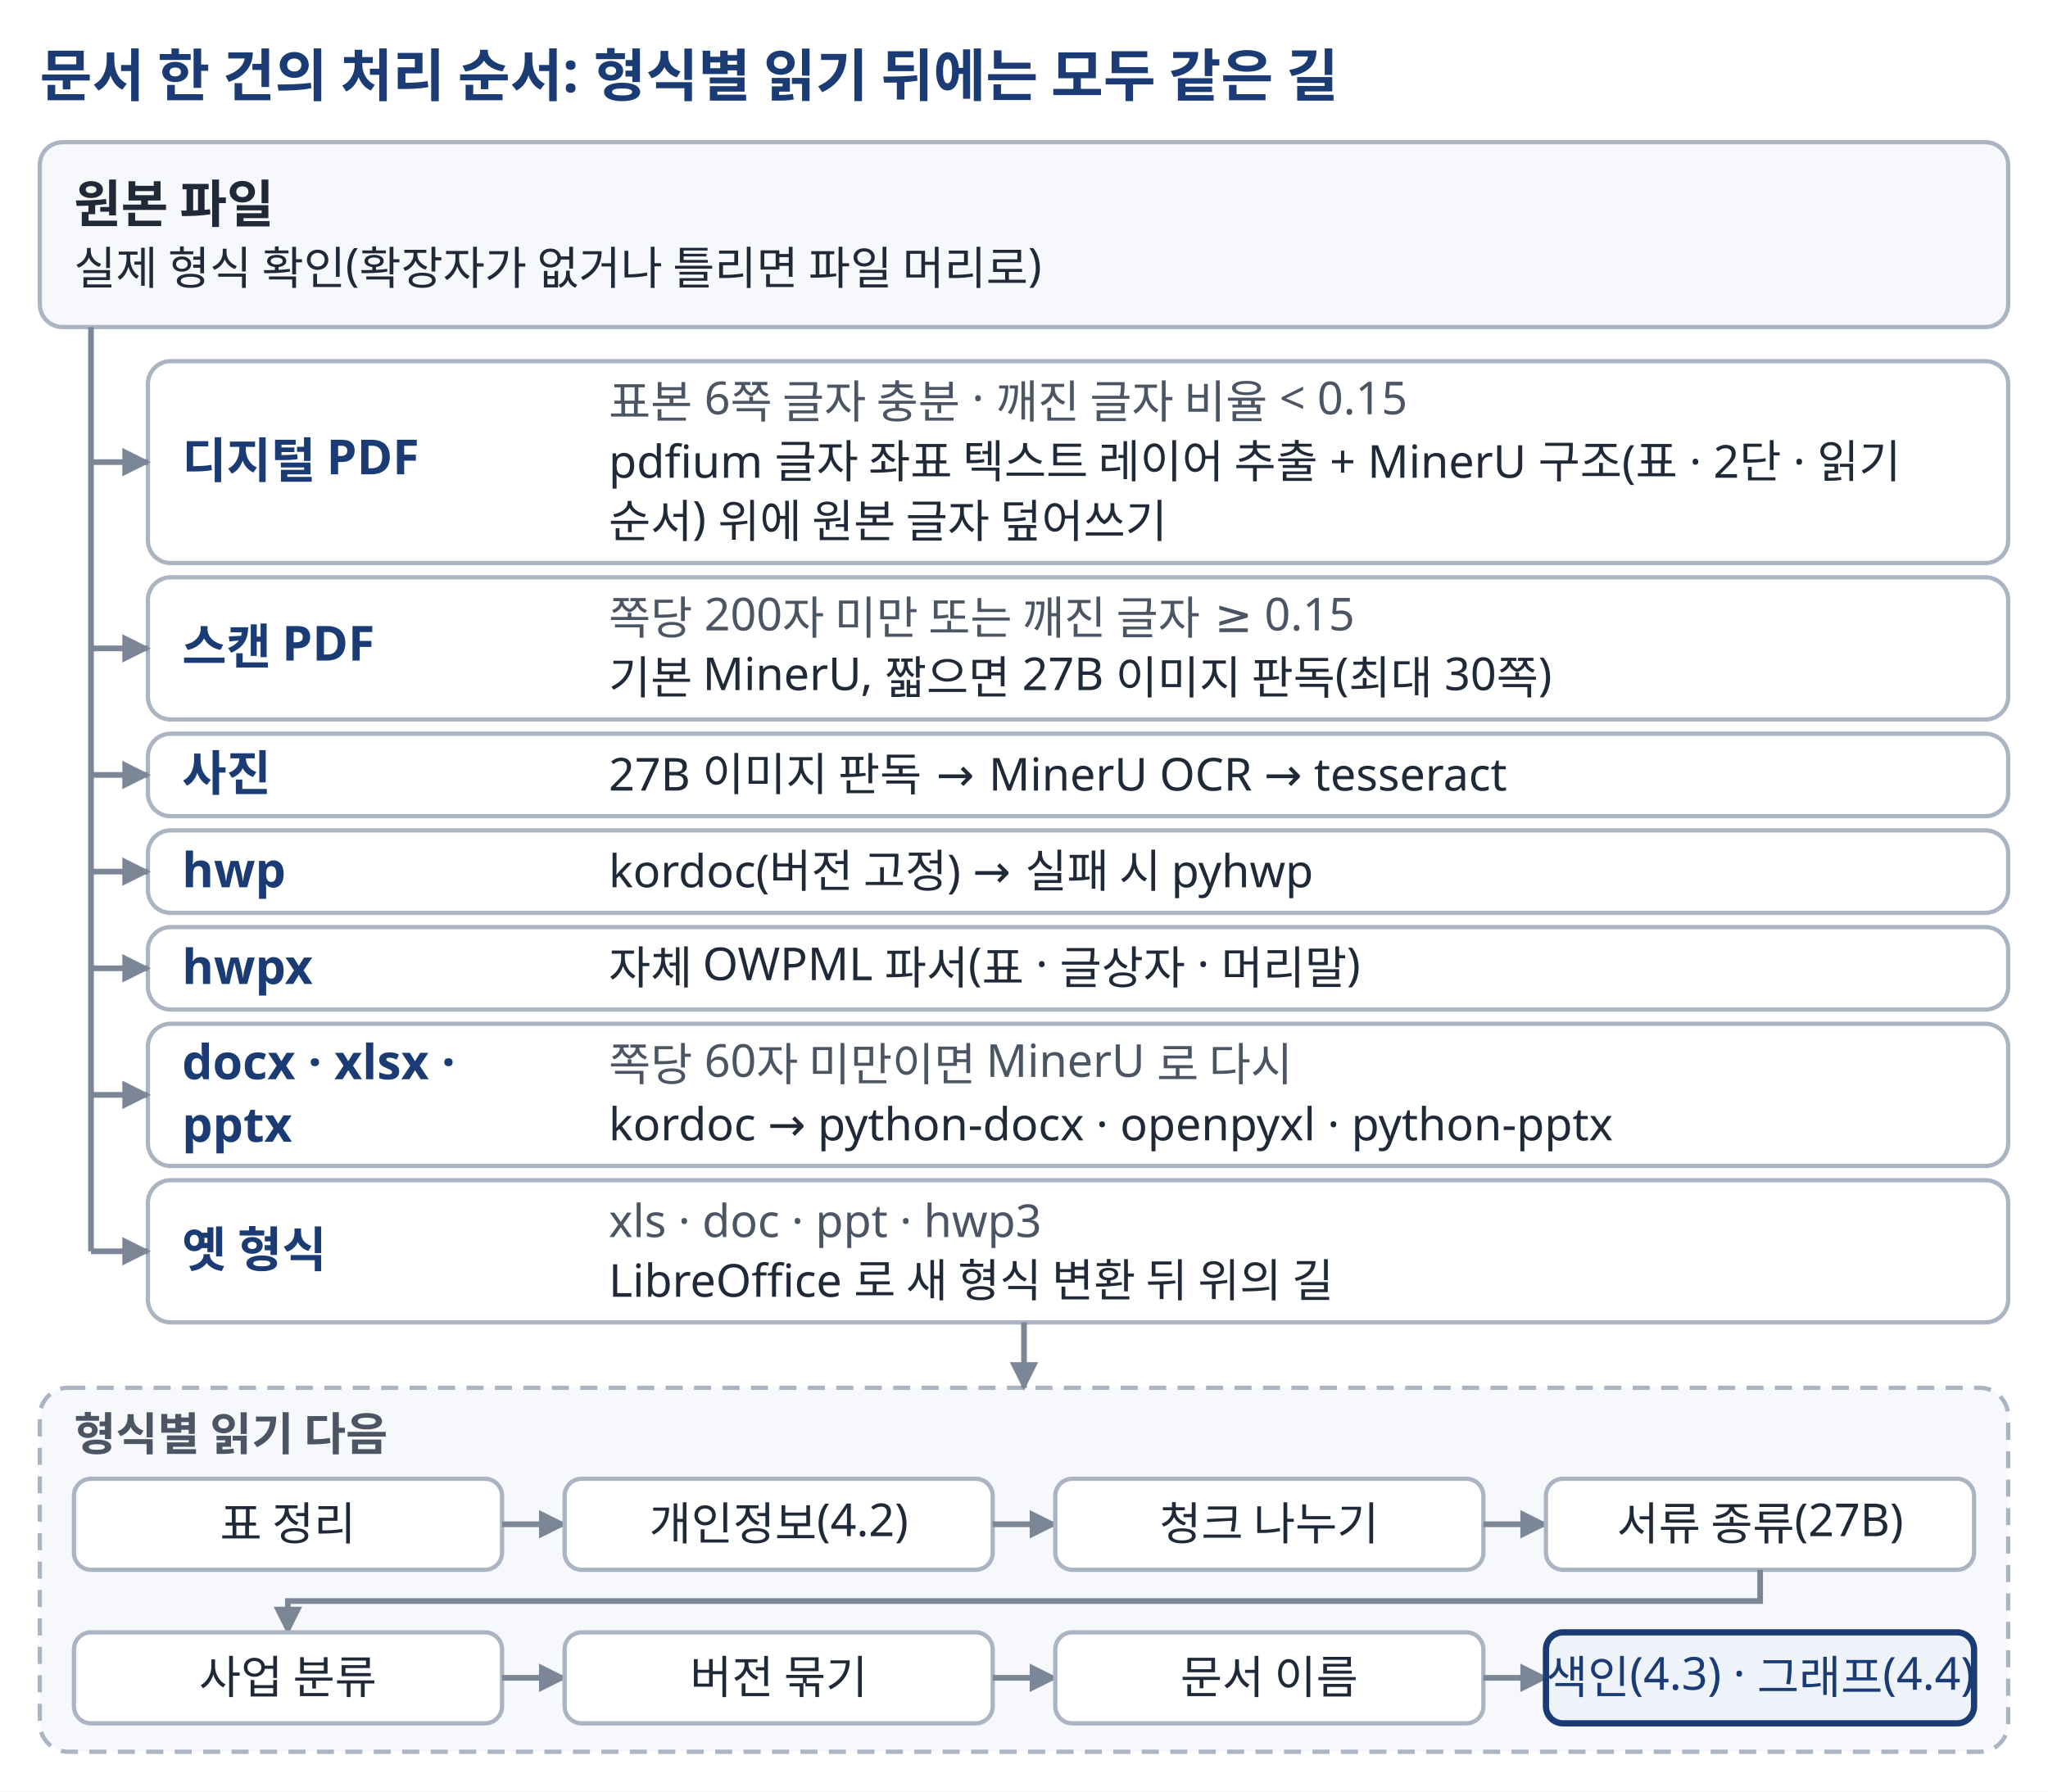
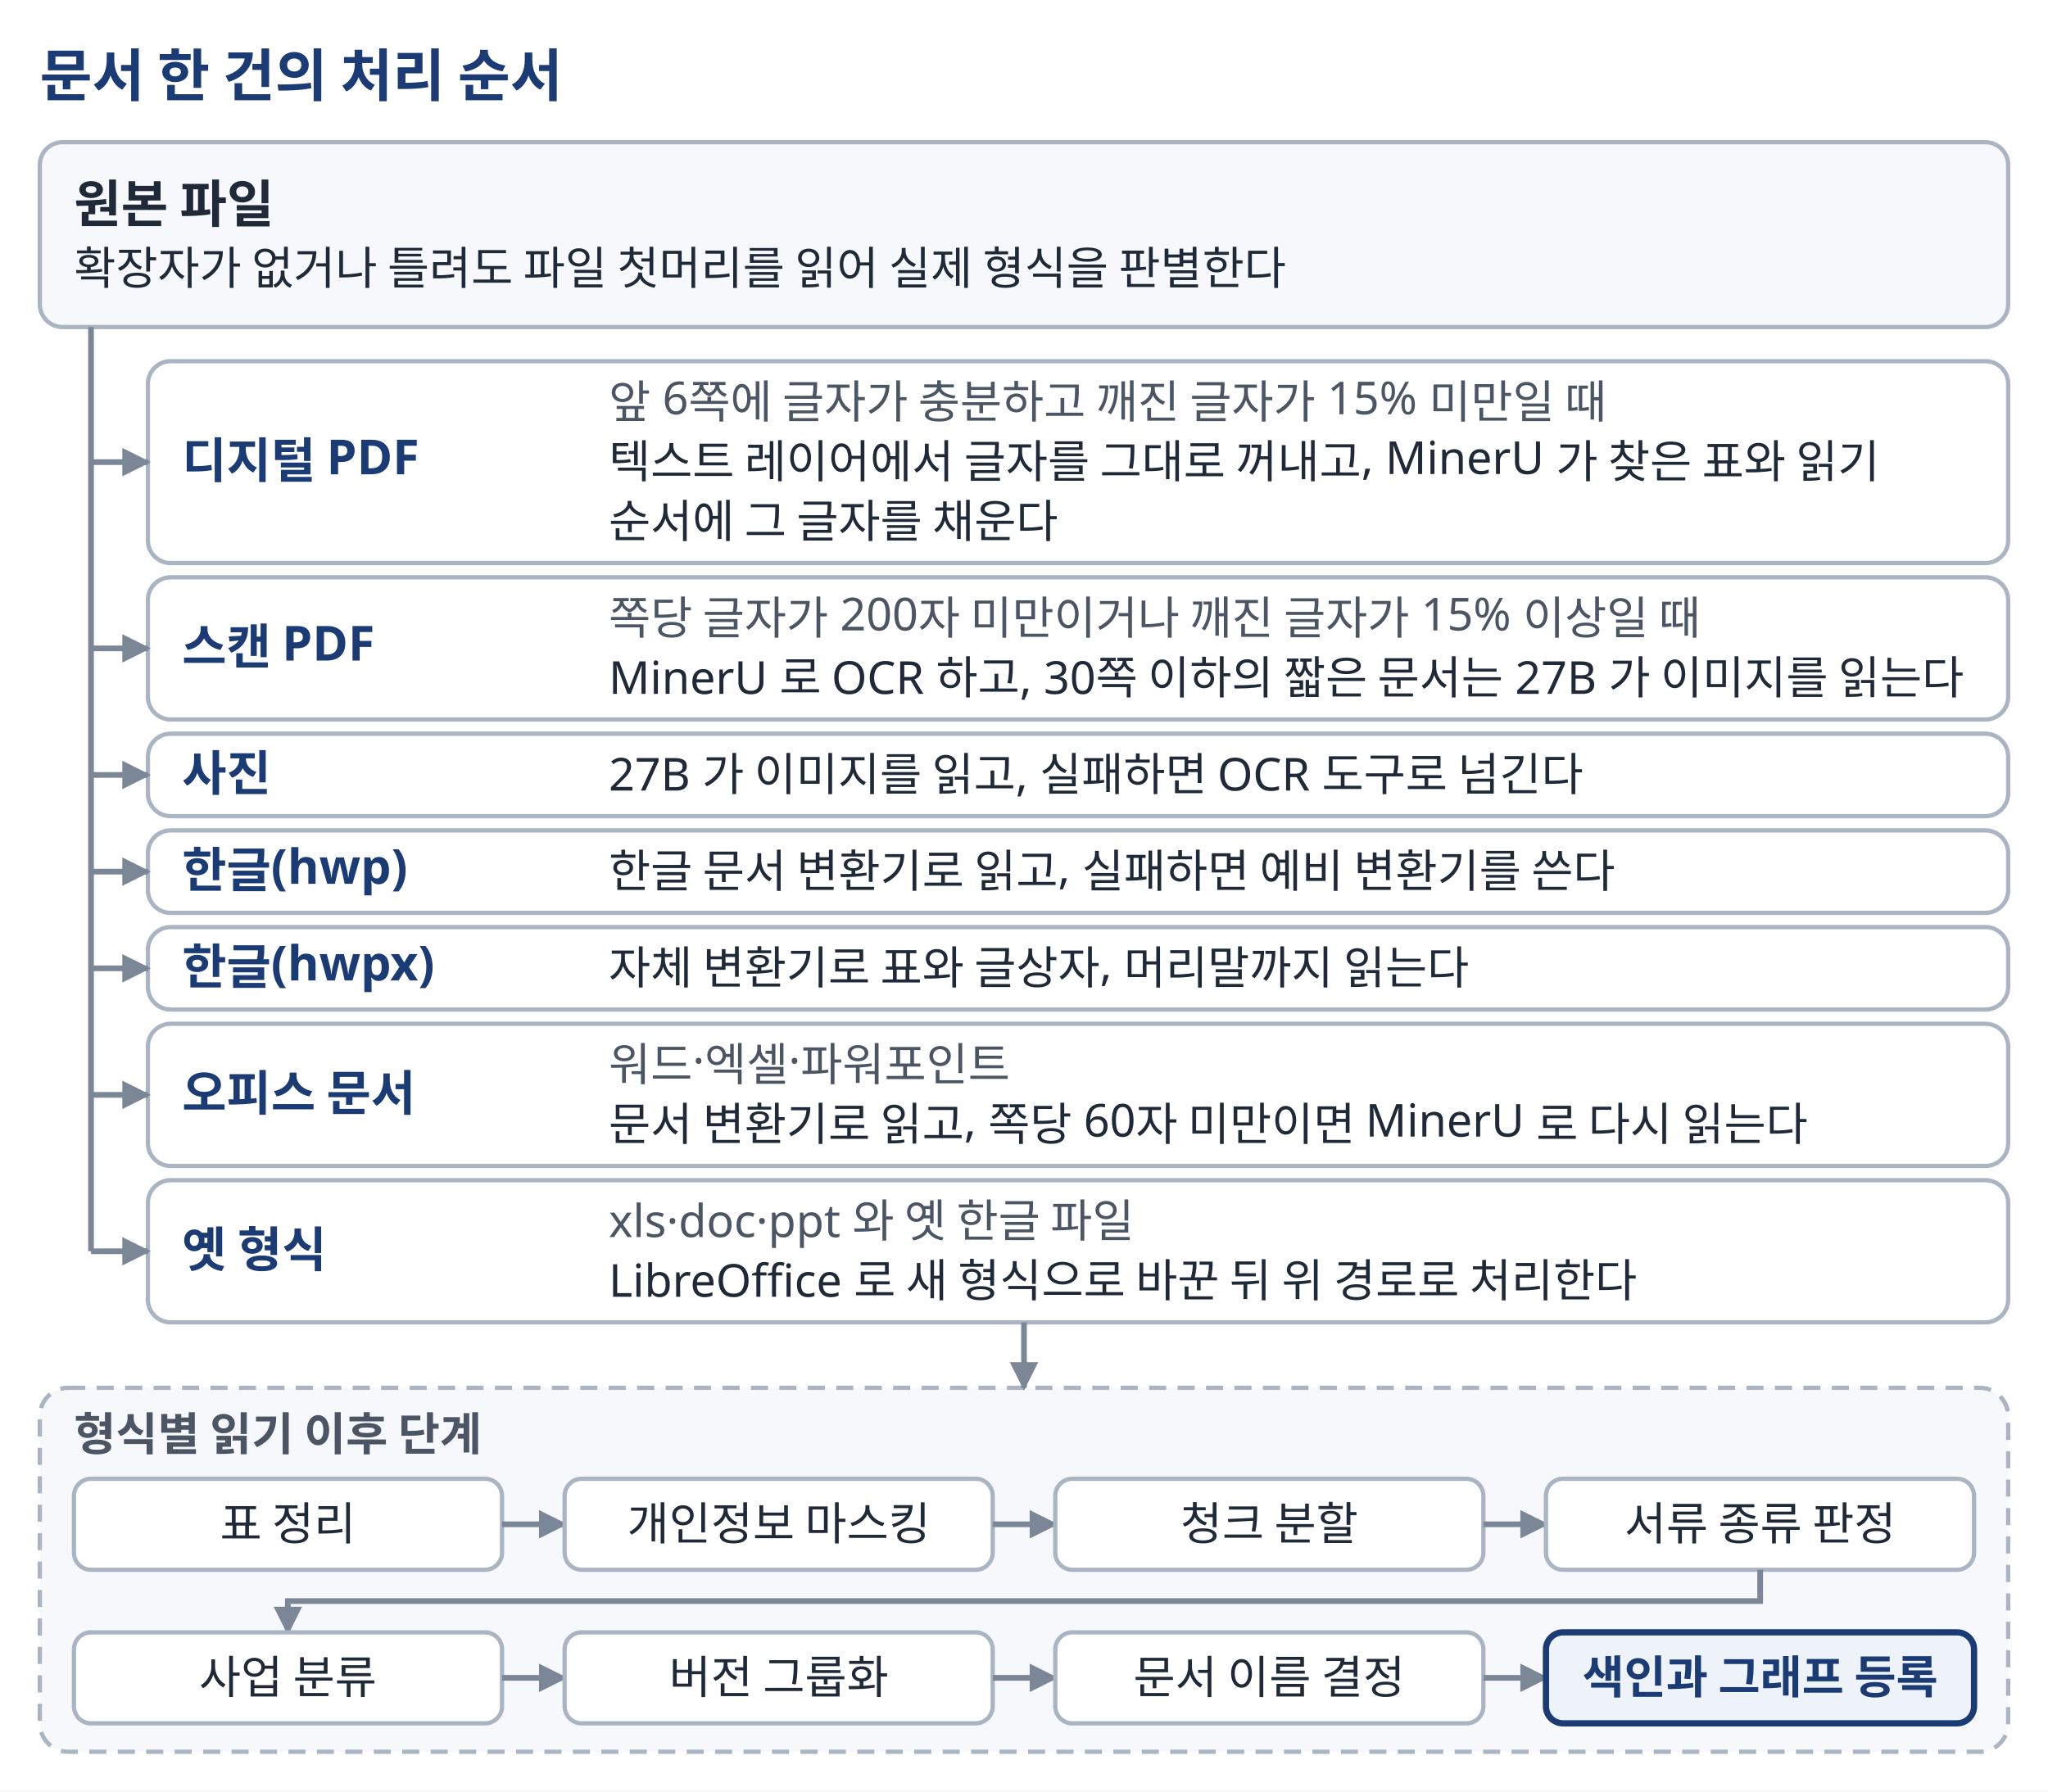
<svg xmlns="http://www.w3.org/2000/svg" width="720" height="630" viewBox="0 0 720 630" font-family="Pretendard, 'Noto Sans KR', 'Apple SD Gothic Neo', 'Malgun Gothic', sans-serif">
  <defs>
    <marker id="head" viewBox="0 0 10 10" refX="9" refY="5" markerWidth="5" markerHeight="5" orient="auto-start-reverse">
      <path d="M0,0 L10,5 L0,10 z" fill="#7b8797" />
    </marker>
    <marker id="tail" viewBox="0 0 10 10" refX="9" refY="5" markerWidth="5" markerHeight="5" orient="auto-start-reverse">
      <path d="M0,0 L10,5 L0,10 z" fill="#7b8797" />
    </marker>
  </defs>
  <rect width="720" height="630" fill="#ffffff" />
-   <text x="14.0" y="33.8" font-size="20" font-weight="700" fill="#1b3b75" text-anchor="start">문서 한 건의 처리 순서: 형식별 읽기 뒤에는 모두 같은 길</text>
+   <text x="14.0" y="33.8" font-size="20" font-weight="700" fill="#1b3b75" text-anchor="start">문서 한 건의 처리 순서</text>
  <rect x="14.0" y="50.0" width="692.0" height="65.0" rx="8" fill="#f6f8fb" stroke="#aab4c3" stroke-width="1.5" />
  <text x="26.0" y="78.2" font-size="18" font-weight="700" fill="#1f2937" text-anchor="start">원본 파일</text>
-   <text x="26.0" y="100.0" font-size="16" font-weight="400" fill="#1f2937" text-anchor="start">실제 형식 확인(확장자가 없거나 틀리면 파일 머리로)</text>
+   <text x="26.0" y="100.0" font-size="16" font-weight="400" fill="#1f2937" text-anchor="start">확장자가 없거나 틀려도 파일 첫머리를 읽어 실제 형식을 판별한다</text>
  <rect x="52.0" y="127.0" width="654.0" height="71.0" rx="8" fill="#ffffff" stroke="#aab4c3" stroke-width="1.5" />
  <text x="64.0" y="168.0" font-size="17" font-weight="700" fill="#1b3b75" text-anchor="start">디지털 PDF</text>
-   <text x="214.0" y="147.0" font-size="16" font-weight="400" fill="#4b5563" text-anchor="start">표본 6쪽 글자 충분 · 깨진 글자 비율 &lt; 0.15</text>
-   <text x="214.0" y="168.0" font-size="16" font-weight="400" fill="#1f2937" text-anchor="start">pdfium 글자 좌표 텍스트 레이어 추출 + MinerU 구조(표 · 2단 · 읽기</text>
-   <text x="214.0" y="189.0" font-size="16" font-weight="400" fill="#1f2937" text-anchor="start">순서) 위에 원본 글자 덮어쓰기</text>
+   <text x="214.0" y="147.0" font-size="16" font-weight="400" fill="#4b5563" text-anchor="start">앞 6쪽에 글자가 충분하고 깨진 글자가 15% 미만일 때</text>
+   <text x="214.0" y="168.0" font-size="16" font-weight="400" fill="#1f2937" text-anchor="start">텍스트 레이어에서 글자를 그대로 꺼내고, MinerU 가 찾은 표와 읽기</text>
+   <text x="214.0" y="189.0" font-size="16" font-weight="400" fill="#1f2937" text-anchor="start">순서에 그 글자를 채운다</text>
  <path d="M32.0,162.5 L52.0,162.5" fill="none" stroke="#7b8797" stroke-width="2.0" marker-end="url(#head)" />
  <rect x="52.0" y="203.0" width="654.0" height="50.0" rx="8" fill="#ffffff" stroke="#aab4c3" stroke-width="1.5" />
  <text x="64.0" y="233.5" font-size="17" font-weight="700" fill="#1b3b75" text-anchor="start">스캔 PDF</text>
-   <text x="214.0" y="223.0" font-size="16" font-weight="400" fill="#4b5563" text-anchor="start">쪽당 200자 미만 또는 깨진 글자 ≥ 0.15</text>
-   <text x="214.0" y="244.0" font-size="16" font-weight="400" fill="#1f2937" text-anchor="start">기본 MinerU, 짧으면 27B 이미지 판독(최대 30쪽)</text>
+   <text x="214.0" y="223.0" font-size="16" font-weight="400" fill="#4b5563" text-anchor="start">쪽당 글자가 200자 미만이거나 깨진 글자가 15% 이상일 때</text>
+   <text x="214.0" y="244.0" font-size="16" font-weight="400" fill="#1f2937" text-anchor="start">MinerU 로 OCR 하고, 30쪽 이하의 짧은 문서는 27B 가 이미지를 읽는다</text>
  <path d="M32.0,228.0 L52.0,228.0" fill="none" stroke="#7b8797" stroke-width="2.0" marker-end="url(#head)" />
  <rect x="52.0" y="258.0" width="654.0" height="29.0" rx="8" fill="#ffffff" stroke="#aab4c3" stroke-width="1.5" />
  <text x="64.0" y="278.0" font-size="17" font-weight="700" fill="#1b3b75" text-anchor="start">사진</text>
-   <text x="214.0" y="278.0" font-size="16" font-weight="400" fill="#1f2937" text-anchor="start">27B 이미지 판독 → MinerU OCR → tesseract</text>
+   <text x="214.0" y="278.0" font-size="16" font-weight="400" fill="#1f2937" text-anchor="start">27B 가 이미지를 읽고, 실패하면 OCR 도구로 넘긴다</text>
  <path d="M32.0,272.5 L52.0,272.5" fill="none" stroke="#7b8797" stroke-width="2.0" marker-end="url(#head)" />
  <rect x="52.0" y="292.0" width="654.0" height="29.0" rx="8" fill="#ffffff" stroke="#aab4c3" stroke-width="1.5" />
-   <text x="64.0" y="312.0" font-size="17" font-weight="700" fill="#1b3b75" text-anchor="start">hwp</text>
-   <text x="214.0" y="312.0" font-size="16" font-weight="400" fill="#1f2937" text-anchor="start">kordoc(버전 고정) → 실패 시 pyhwp</text>
+   <text x="64.0" y="312.0" font-size="17" font-weight="700" fill="#1b3b75" text-anchor="start">한글(hwp)</text>
+   <text x="214.0" y="312.0" font-size="16" font-weight="400" fill="#1f2937" text-anchor="start">한글 문서 변환기로 읽고, 실패하면 예비 변환기를 쓴다</text>
  <path d="M32.0,306.5 L52.0,306.5" fill="none" stroke="#7b8797" stroke-width="2.0" marker-end="url(#head)" />
  <rect x="52.0" y="326.0" width="654.0" height="29.0" rx="8" fill="#ffffff" stroke="#aab4c3" stroke-width="1.5" />
-   <text x="64.0" y="346.0" font-size="17" font-weight="700" fill="#1b3b75" text-anchor="start">hwpx</text>
-   <text x="214.0" y="346.0" font-size="16" font-weight="400" fill="#1f2937" text-anchor="start">자체 OWPML 파서(표 · 글상자 · 머리말)</text>
+   <text x="64.0" y="346.0" font-size="17" font-weight="700" fill="#1b3b75" text-anchor="start">한글(hwpx)</text>
+   <text x="214.0" y="346.0" font-size="16" font-weight="400" fill="#1f2937" text-anchor="start">자체 변환기로 표와 글상자, 머리말까지 읽는다</text>
  <path d="M32.0,340.5 L52.0,340.5" fill="none" stroke="#7b8797" stroke-width="2.0" marker-end="url(#head)" />
  <rect x="52.0" y="360.0" width="654.0" height="50.0" rx="8" fill="#ffffff" stroke="#aab4c3" stroke-width="1.5" />
-   <text x="64.0" y="379.5" font-size="17" font-weight="700" fill="#1b3b75" text-anchor="start">docx · xlsx ·</text>
-   <text x="64.0" y="401.5" font-size="17" font-weight="700" fill="#1b3b75" text-anchor="start">pptx</text>
-   <text x="214.0" y="380.0" font-size="16" font-weight="400" fill="#4b5563" text-anchor="start">쪽당 60자 미만이면 MinerU 로 다시</text>
-   <text x="214.0" y="401.0" font-size="16" font-weight="400" fill="#1f2937" text-anchor="start">kordoc → python-docx · openpyxl · python-pptx</text>
+   <text x="64.0" y="390.5" font-size="17" font-weight="700" fill="#1b3b75" text-anchor="start">오피스 문서</text>
+   <text x="214.0" y="380.0" font-size="16" font-weight="400" fill="#4b5563" text-anchor="start">워드·엑셀·파워포인트</text>
+   <text x="214.0" y="401.0" font-size="16" font-weight="400" fill="#1f2937" text-anchor="start">문서 변환기로 읽고, 쪽당 60자 미만이면 MinerU 로 다시 읽는다</text>
  <path d="M32.0,385.0 L52.0,385.0" fill="none" stroke="#7b8797" stroke-width="2.0" marker-end="url(#head)" />
  <rect x="52.0" y="415.0" width="654.0" height="50.0" rx="8" fill="#ffffff" stroke="#aab4c3" stroke-width="1.5" />
  <text x="64.0" y="445.5" font-size="17" font-weight="700" fill="#1b3b75" text-anchor="start">옛 형식</text>
-   <text x="214.0" y="435.0" font-size="16" font-weight="400" fill="#4b5563" text-anchor="start">xls · doc · ppt · hwp3</text>
-   <text x="214.0" y="456.0" font-size="16" font-weight="400" fill="#1f2937" text-anchor="start">LibreOffice 로 새 형식 변환 뒤 위의 길</text>
+   <text x="214.0" y="435.0" font-size="16" font-weight="400" fill="#4b5563" text-anchor="start">xls·doc·ppt 와 옛 한글 파일</text>
+   <text x="214.0" y="456.0" font-size="16" font-weight="400" fill="#1f2937" text-anchor="start">LibreOffice 로 새 형식으로 바꾼 뒤 위 경로로 처리한다</text>
  <path d="M32.0,440.0 L52.0,440.0" fill="none" stroke="#7b8797" stroke-width="2.0" marker-end="url(#head)" />
  <path d="M32.0,115.0 L32.0,440.0" fill="none" stroke="#7b8797" stroke-width="2.0" />
  <rect x="14.0" y="488.0" width="692.0" height="128.0" rx="10" fill="#f6f8fb" stroke="#aab4c3" stroke-width="1.5" stroke-dasharray="6 4" />
-   <text x="26.0" y="510.0" font-size="16" font-weight="700" fill="#4b5563" text-anchor="start">형식별 읽기 다음</text>
+   <text x="26.0" y="510.0" font-size="16" font-weight="700" fill="#4b5563" text-anchor="start">형식별 읽기 이후 단계</text>
  <path d="M360.0,465.0 L360.0,488.0" fill="none" stroke="#7b8797" stroke-width="2.0" marker-end="url(#head)" />
  <rect x="26.0" y="520.0" width="150.5" height="32.0" rx="6" fill="#ffffff" stroke="#aab4c3" stroke-width="1.5" />
  <text x="101.2" y="541.5" font-size="16" font-weight="400" fill="#1f2937" text-anchor="middle">표 정리</text>
  <path d="M176.5,536.0 L198.5,536.0" fill="none" stroke="#7b8797" stroke-width="2.0" marker-end="url(#head)" />
  <rect x="198.5" y="520.0" width="150.5" height="32.0" rx="6" fill="#ffffff" stroke="#aab4c3" stroke-width="1.5" />
-   <text x="273.8" y="541.5" font-size="16" font-weight="400" fill="#1f2937" text-anchor="middle">개인정보(4.2)</text>
+   <text x="273.8" y="541.5" font-size="16" font-weight="400" fill="#1f2937" text-anchor="middle">개인정보 마스킹</text>
  <path d="M349.0,536.0 L371.0,536.0" fill="none" stroke="#7b8797" stroke-width="2.0" marker-end="url(#head)" />
  <rect x="371.0" y="520.0" width="150.5" height="32.0" rx="6" fill="#ffffff" stroke="#aab4c3" stroke-width="1.5" />
-   <text x="446.2" y="541.5" font-size="16" font-weight="400" fill="#1f2937" text-anchor="middle">청크 나누기</text>
+   <text x="446.2" y="541.5" font-size="16" font-weight="400" fill="#1f2937" text-anchor="middle">청크 분할</text>
  <path d="M521.5,536.0 L543.5,536.0" fill="none" stroke="#7b8797" stroke-width="2.0" marker-end="url(#head)" />
  <rect x="543.5" y="520.0" width="150.5" height="32.0" rx="6" fill="#ffffff" stroke="#aab4c3" stroke-width="1.5" />
-   <text x="618.8" y="541.5" font-size="16" font-weight="400" fill="#1f2937" text-anchor="middle">서류 종류(27B)</text>
+   <text x="618.8" y="541.5" font-size="16" font-weight="400" fill="#1f2937" text-anchor="middle">서류 종류 판정</text>
  <path d="M618.8,552.0 L618.8,563.0 L101.2,563.0 L101.2,574.0" fill="none" stroke="#7b8797" stroke-width="2.0" marker-end="url(#head)" />
  <rect x="26.0" y="574.0" width="150.5" height="32.0" rx="6" fill="#ffffff" stroke="#aab4c3" stroke-width="1.5" />
  <text x="101.2" y="595.5" font-size="16" font-weight="400" fill="#1f2937" text-anchor="middle">사업 분류</text>
  <path d="M176.5,590.0 L198.5,590.0" fill="none" stroke="#7b8797" stroke-width="2.0" marker-end="url(#head)" />
  <rect x="198.5" y="574.0" width="150.5" height="32.0" rx="6" fill="#ffffff" stroke="#aab4c3" stroke-width="1.5" />
-   <text x="273.8" y="595.5" font-size="16" font-weight="400" fill="#1f2937" text-anchor="middle">버전 묶기</text>
+   <text x="273.8" y="595.5" font-size="16" font-weight="400" fill="#1f2937" text-anchor="middle">버전 그룹화</text>
  <path d="M349.0,590.0 L371.0,590.0" fill="none" stroke="#7b8797" stroke-width="2.0" marker-end="url(#head)" />
  <rect x="371.0" y="574.0" width="150.5" height="32.0" rx="6" fill="#ffffff" stroke="#aab4c3" stroke-width="1.5" />
-   <text x="446.2" y="595.5" font-size="16" font-weight="400" fill="#1f2937" text-anchor="middle">문서 이름</text>
+   <text x="446.2" y="595.5" font-size="16" font-weight="400" fill="#1f2937" text-anchor="middle">문서 이름 결정</text>
  <path d="M521.5,590.0 L543.5,590.0" fill="none" stroke="#7b8797" stroke-width="2.0" marker-end="url(#head)" />
  <rect x="543.5" y="574.0" width="150.5" height="32.0" rx="6" fill="#eef2f9" stroke="#1b3b75" stroke-width="2.2" />
-   <text x="618.8" y="595.5" font-size="16" font-weight="400" fill="#1b3b75" text-anchor="middle">색인(4.3) · 그래프(4.4)</text>
+   <text x="618.8" y="595.5" font-size="16" font-weight="700" fill="#1b3b75" text-anchor="middle">색인과 그래프 등록</text>
</svg>
